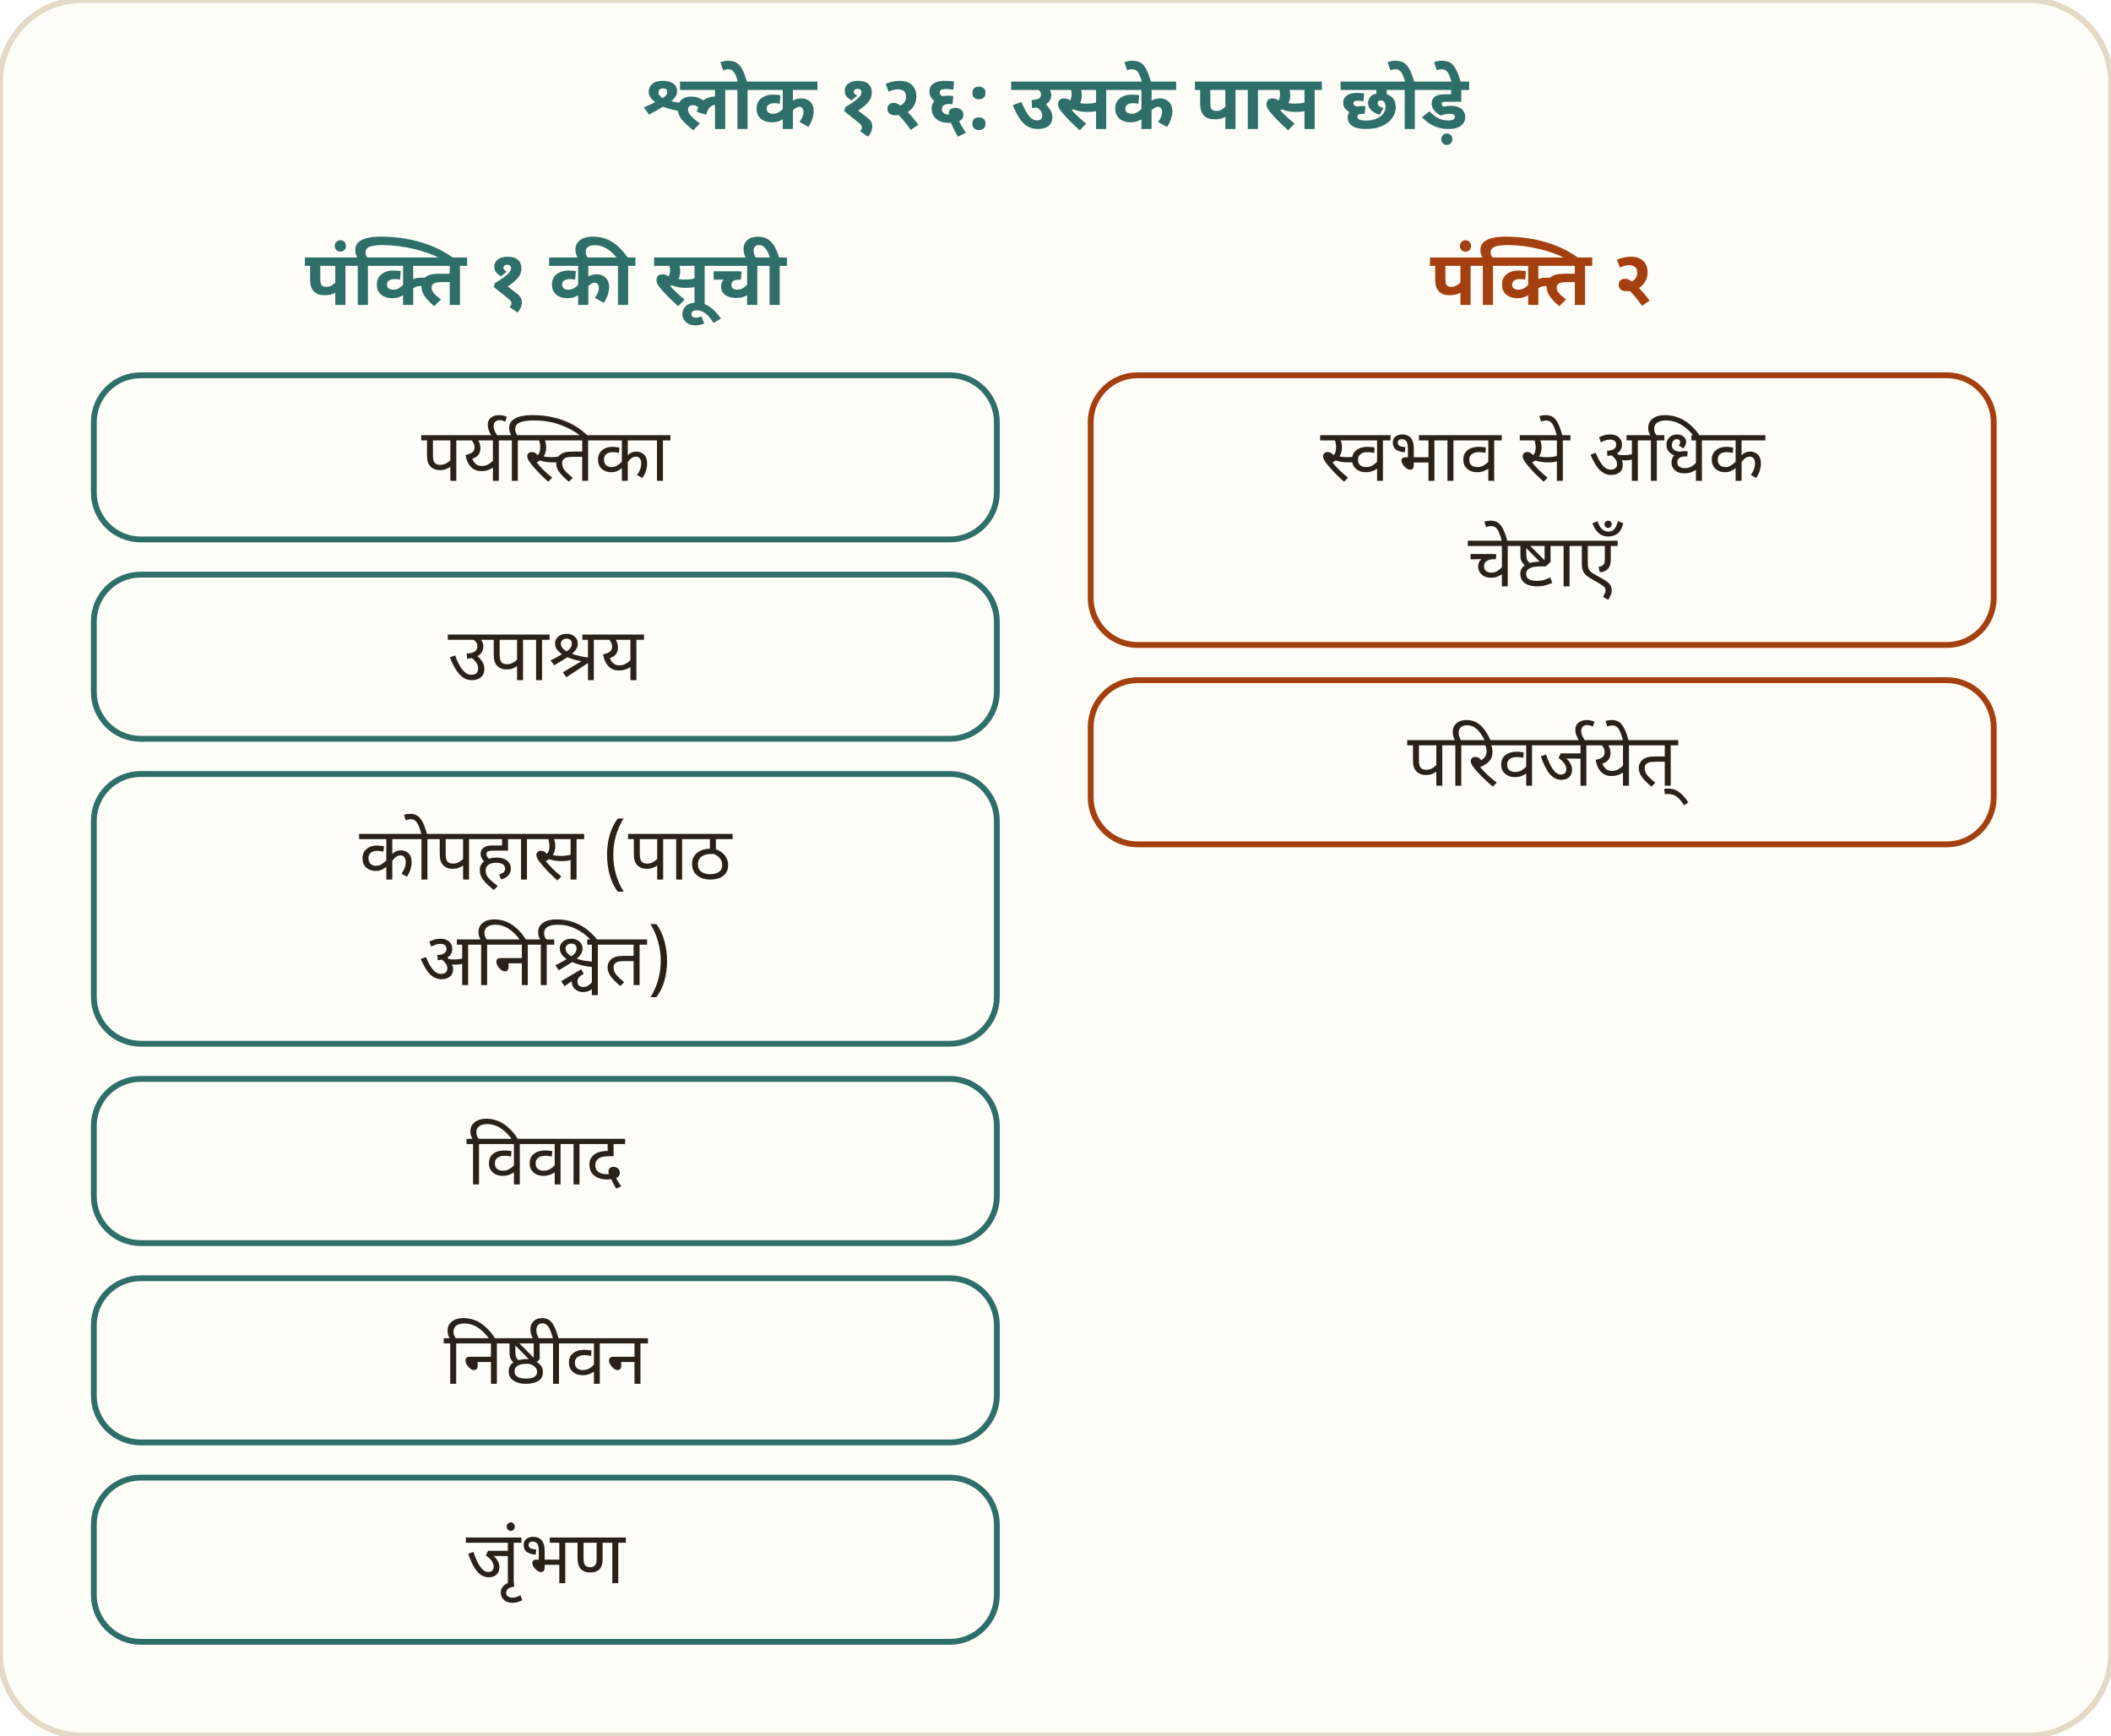
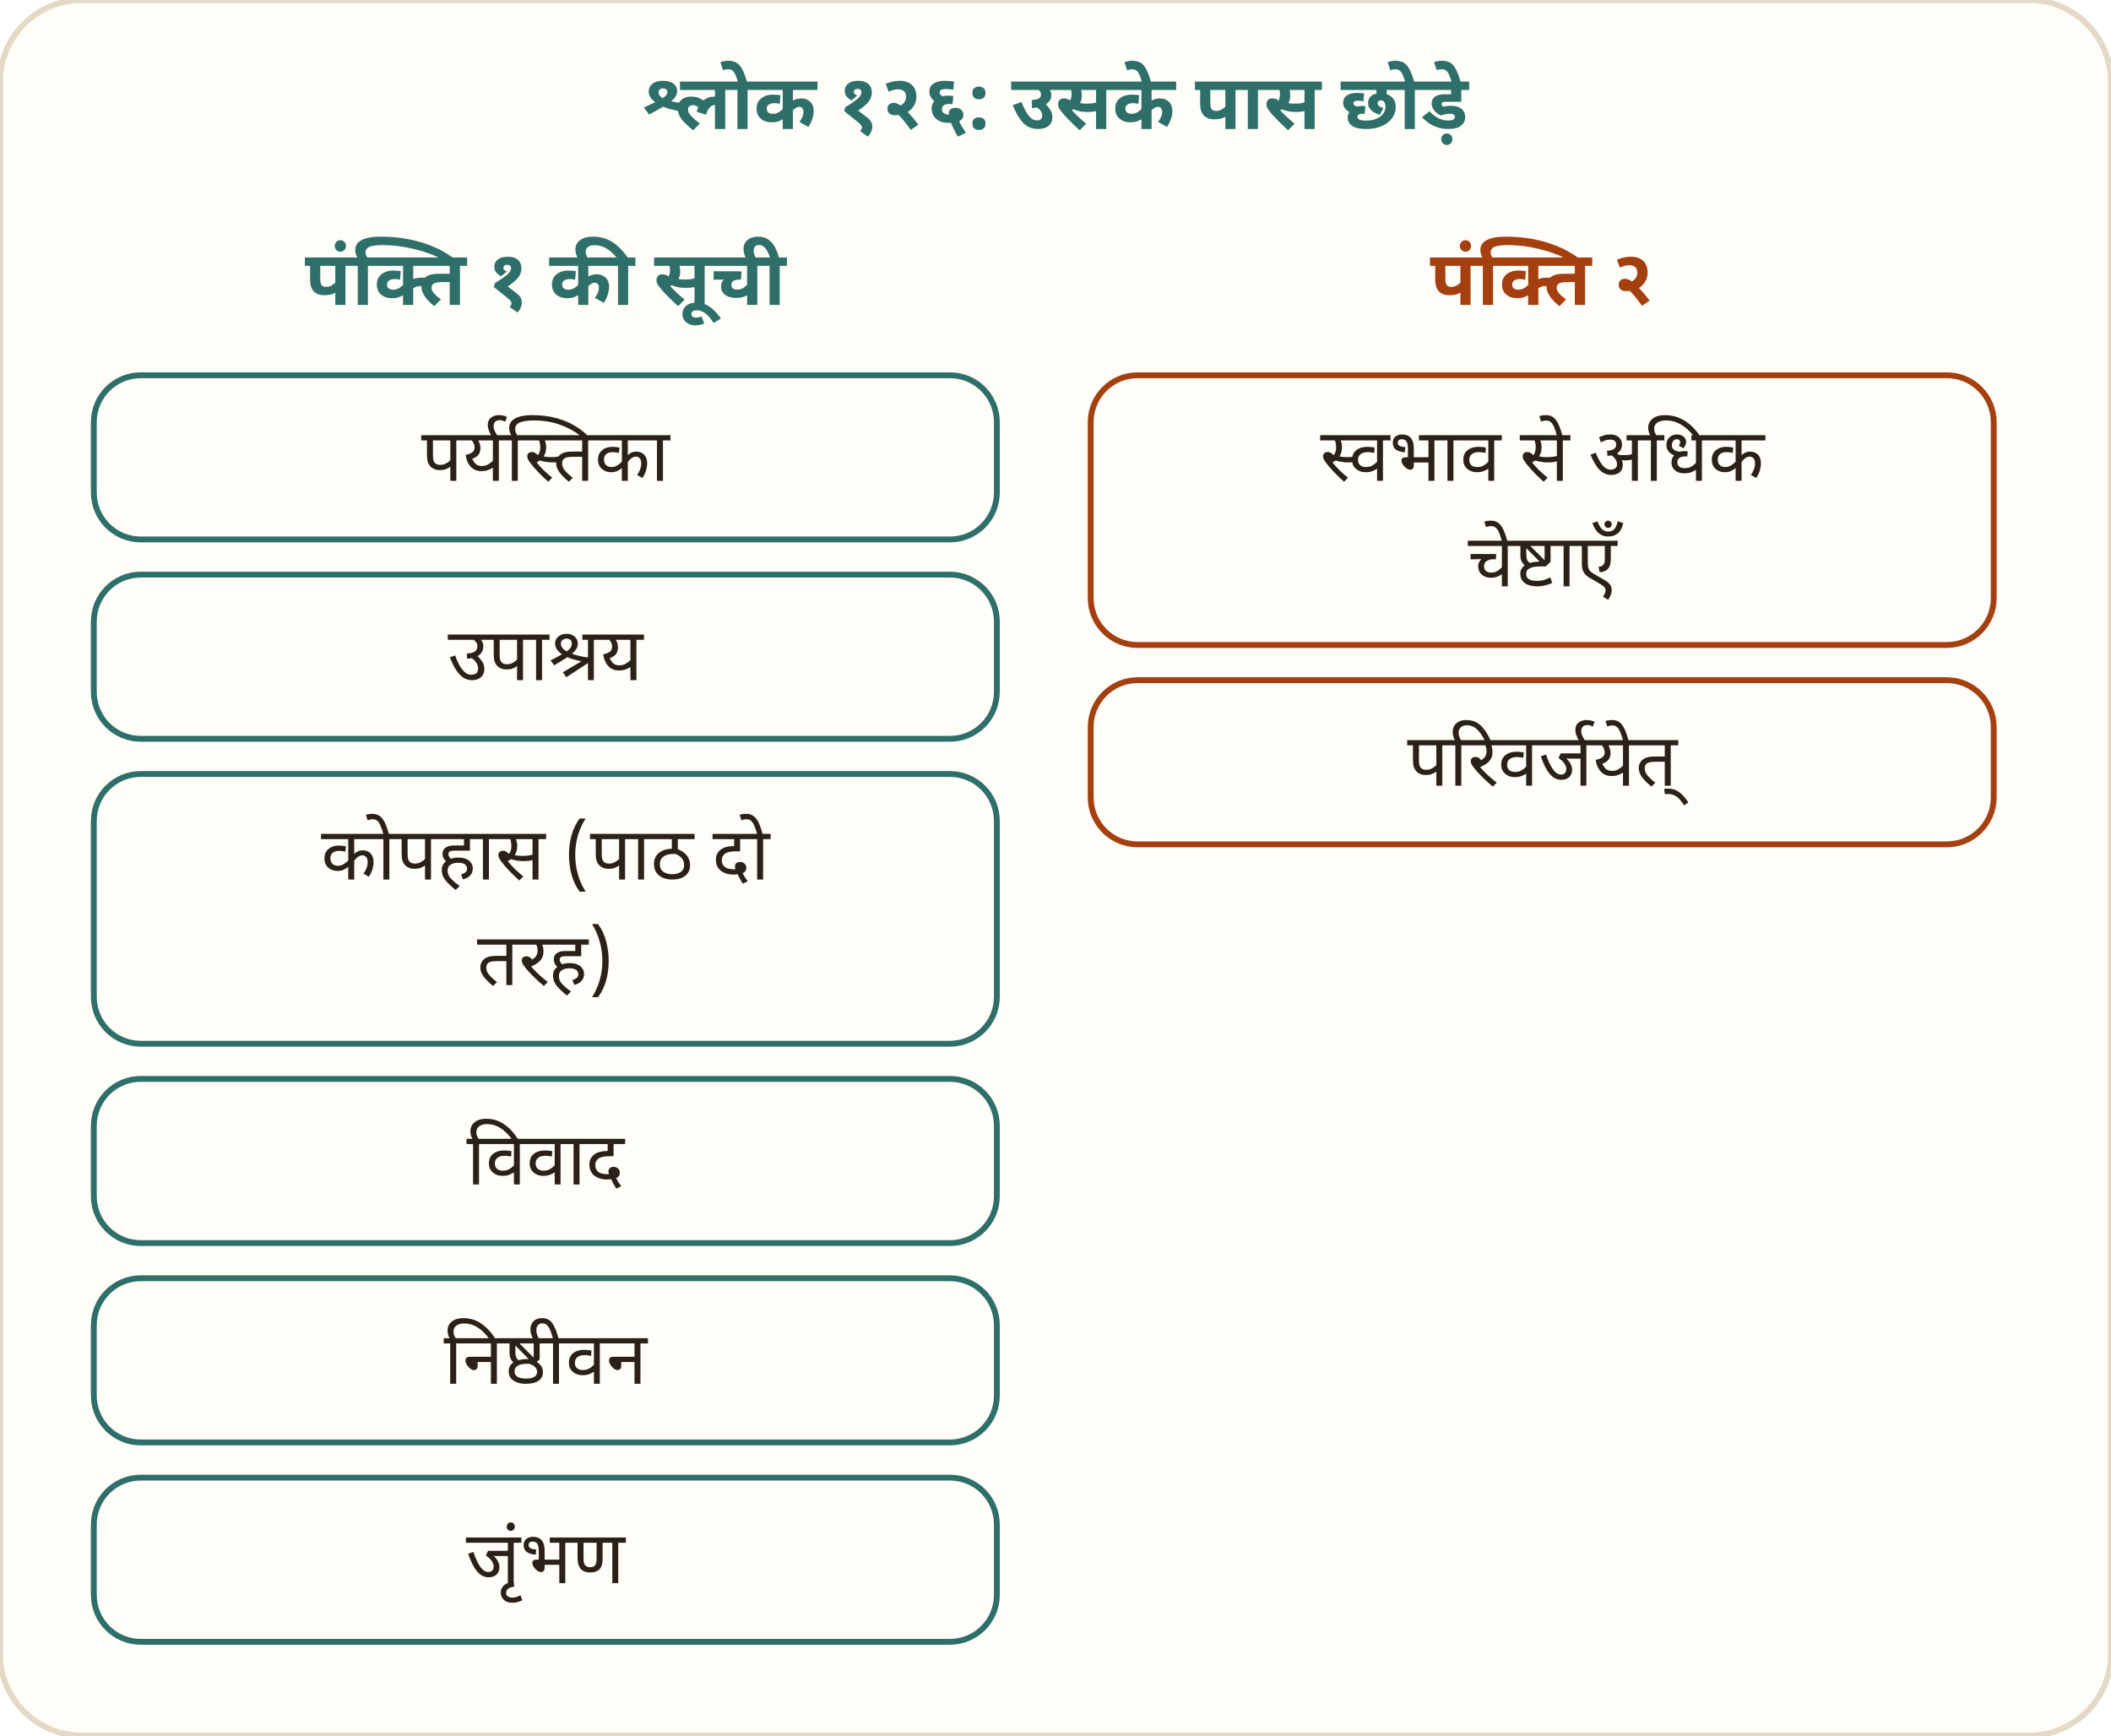
<svg xmlns="http://www.w3.org/2000/svg" viewBox="0 0 360 296" role="img">
  <rect width="360" height="296" rx="14" fill="#fffdf8" stroke="#e4d9c6" />
  <text x="180" y="22" font-family="'Noto Sans Devanagari','Mukta','Nirmala UI','Mangal',sans-serif" font-size="13" font-weight="700" fill="#2f6f6a" text-anchor="middle">श्लोक १२६: उसके पास छोड़े</text>
  <text x="93" y="52" font-family="'Noto Sans Devanagari','Mukta','Nirmala UI','Mangal',sans-serif" font-size="13" font-weight="700" fill="#2f6f6a" text-anchor="middle">पंक्ति १ की सूची</text>
  <rect x="16" y="64" width="154" height="28" rx="8" fill="#fffdf8" stroke="#2f6f6a" />
  <text x="93.0" y="82.0" font-family="'Noto Sans Devanagari','Mukta','Nirmala UI','Mangal',sans-serif" font-size="12.5" font-weight="500" fill="#2a2118" text-anchor="middle">पर्यस्तिका</text>
  <rect x="16" y="98" width="154" height="28" rx="8" fill="#fffdf8" stroke="#2f6f6a" />
  <text x="93.0" y="116.0" font-family="'Noto Sans Devanagari','Mukta','Nirmala UI','Mangal',sans-serif" font-size="12.5" font-weight="500" fill="#2a2118" text-anchor="middle">उपाश्रय</text>
  <rect x="16" y="132" width="154" height="46" rx="8" fill="#fffdf8" stroke="#2f6f6a" />
-   <text x="93.0" y="150.0" font-family="'Noto Sans Devanagari','Mukta','Nirmala UI','Mangal',sans-serif" font-size="12.5" font-weight="500" fill="#2a2118" text-anchor="middle">कोपहास (पाठ</text>
-   <text x="93.0" y="168.0" font-family="'Noto Sans Devanagari','Mukta','Nirmala UI','Mangal',sans-serif" font-size="12.5" font-weight="500" fill="#2a2118" text-anchor="middle">अनिश्चित)</text>
+   <text x="93.0" y="150.0" font-family="'Noto Sans Devanagari','Mukta','Nirmala UI','Mangal',sans-serif" font-size="12.5" font-weight="500" fill="#2a2118" text-anchor="middle">कोपहास (पाठ दो</text>
+   <text x="93.0" y="168.0" font-family="'Noto Sans Devanagari','Mukta','Nirmala UI','Mangal',sans-serif" font-size="12.5" font-weight="500" fill="#2a2118" text-anchor="middle">तरह)</text>
  <rect x="16" y="184" width="154" height="28" rx="8" fill="#fffdf8" stroke="#2f6f6a" />
  <text x="93.0" y="202.0" font-family="'Noto Sans Devanagari','Mukta','Nirmala UI','Mangal',sans-serif" font-size="12.5" font-weight="500" fill="#2a2118" text-anchor="middle">विवाद</text>
  <rect x="16" y="218" width="154" height="28" rx="8" fill="#fffdf8" stroke="#2f6f6a" />
  <text x="93.0" y="236.0" font-family="'Noto Sans Devanagari','Mukta','Nirmala UI','Mangal',sans-serif" font-size="12.5" font-weight="500" fill="#2a2118" text-anchor="middle">निष्ठीवन</text>
  <rect x="16" y="252" width="154" height="28" rx="8" fill="#fffdf8" stroke="#2f6f6a" />
  <text x="93.0" y="270.0" font-family="'Noto Sans Devanagari','Mukta','Nirmala UI','Mangal',sans-serif" font-size="12.5" font-weight="500" fill="#2a2118" text-anchor="middle">जृंभण</text>
  <text x="263" y="52" font-family="'Noto Sans Devanagari','Mukta','Nirmala UI','Mangal',sans-serif" font-size="13" font-weight="700" fill="#a4400f" text-anchor="middle">पंक्ति २</text>
  <rect x="186" y="64" width="154" height="46" rx="8" fill="#fffdf8" stroke="#a4400f" />
  <text x="263.0" y="82.0" font-family="'Noto Sans Devanagari','Mukta','Nirmala UI','Mangal',sans-serif" font-size="12.5" font-weight="500" fill="#2a2118" text-anchor="middle">स्वभाव से अधिक</text>
  <text x="263.0" y="100.0" font-family="'Noto Sans Devanagari','Mukta','Nirmala UI','Mangal',sans-serif" font-size="12.5" font-weight="500" fill="#2a2118" text-anchor="middle">चेष्टाएँ</text>
  <rect x="186" y="116" width="154" height="28" rx="8" fill="#fffdf8" stroke="#a4400f" />
  <text x="263.0" y="134.0" font-family="'Noto Sans Devanagari','Mukta','Nirmala UI','Mangal',sans-serif" font-size="12.5" font-weight="500" fill="#2a2118" text-anchor="middle">परिवर्जयेत्</text>
</svg>
